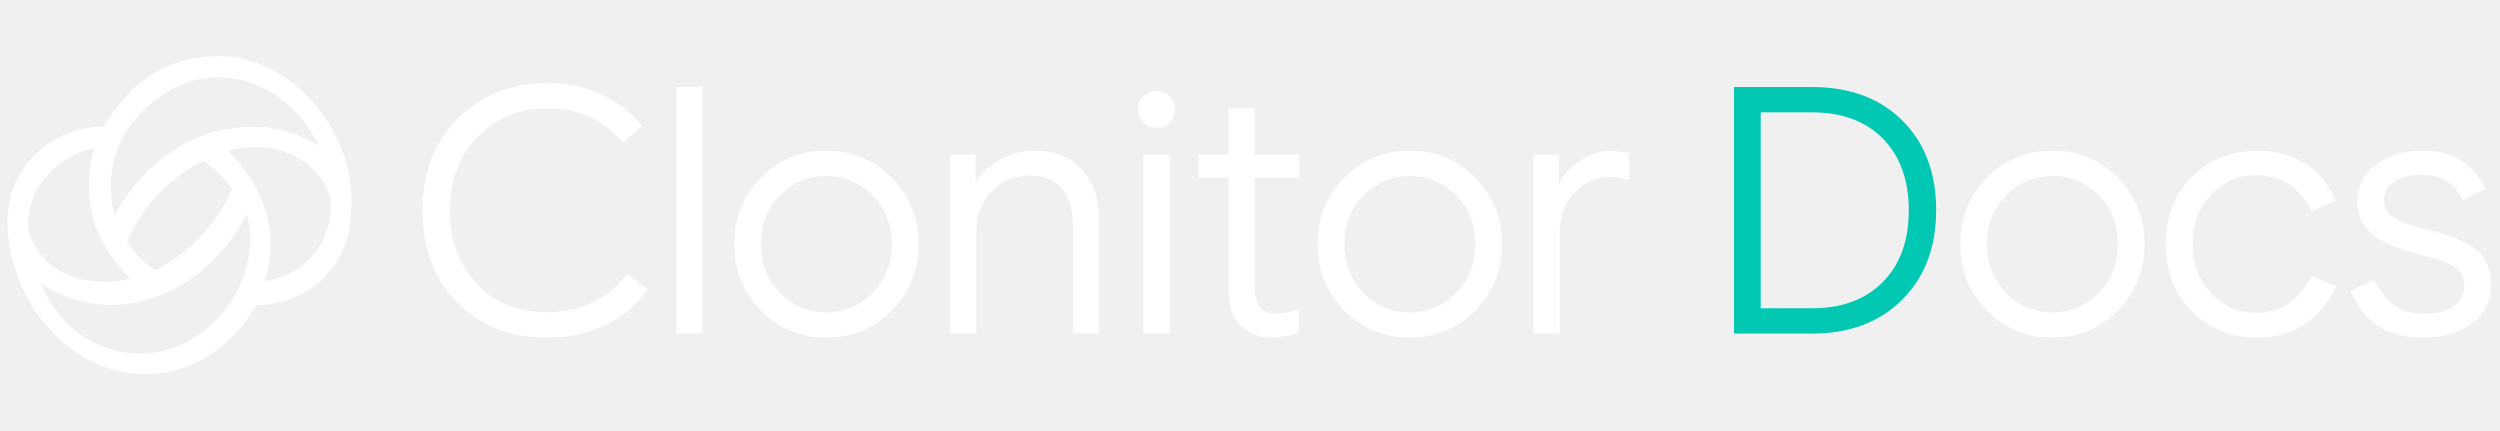
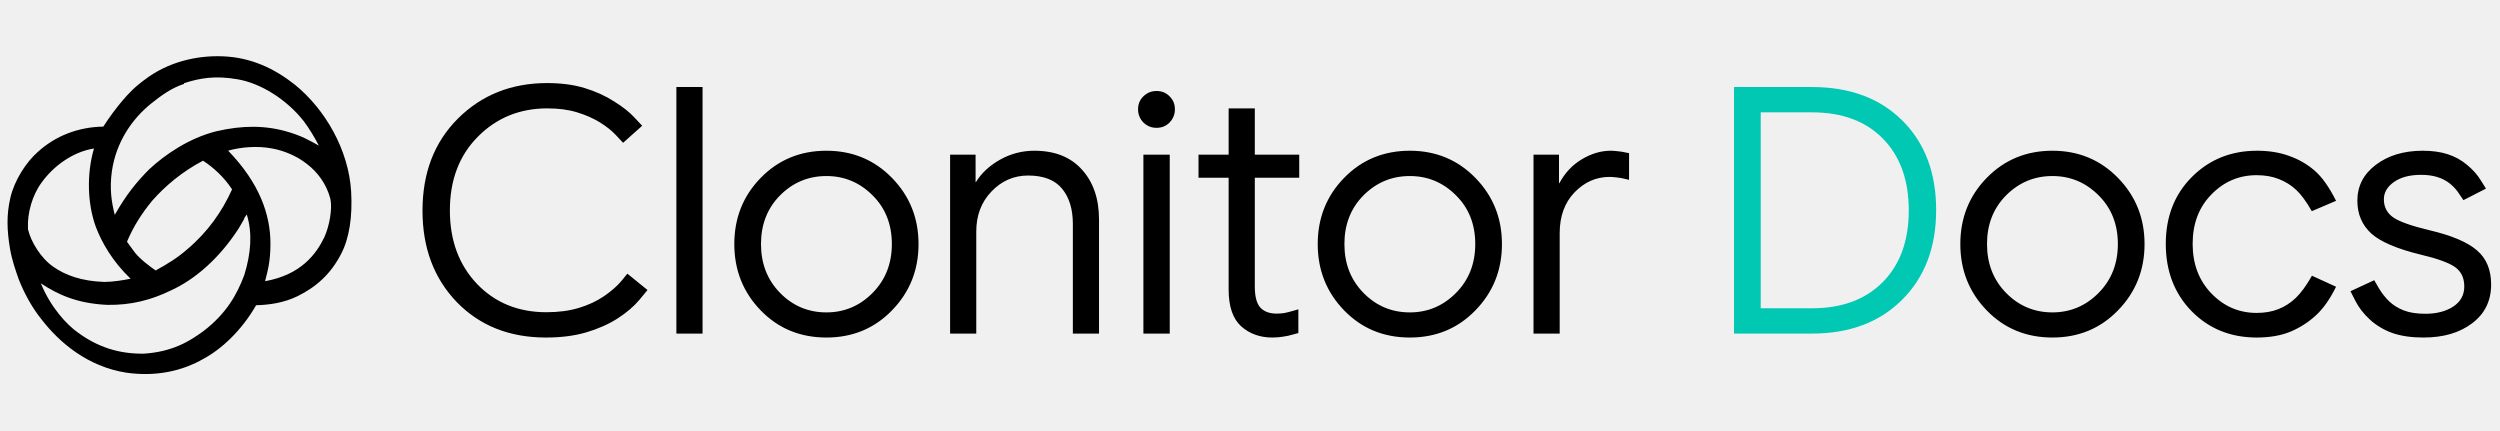
<svg xmlns="http://www.w3.org/2000/svg" width="697" height="120" viewBox="0 0 697 120" fill="none">
-   <path d="M97.9 53.4C97.2 41.8 90.7 30.5 82.2 23.6C76.5 19.1 70 16 62.1 15.7C54.6 15.4 46.7 17.4 40.5 22.1C37.6 24.2 35.9 26 34.1 28.1C32.5 30 30.6 32.5 28.8 35.3C21.8 35.4 15.4 37.9 10.5 42.4C7.3 45.2 4 50.3 2.9 55.1C1.8 59.8 1.9 64.1 2.8 69.4C3.4 72.8 4.4 75.5 5.2 77.8C6.7 81.7 9 85.9 11.7 89.2C16.6 95.5 24.4 102.2 35.2 103.9C43.6 105.1 50.9 103.4 56.8 100C61.8 97.3 67.4 92.1 71.4 85.1C75.2 85 79.2 84.4 82.9 82.6C88.2 80 92.2 76.4 95.1 70.8C97.4 66.4 98.3 60.4 97.9 53.4ZM51.3 23.2C55.6 21.8 59.9 21 66.2 22.1C72.7 23.2 79.9 27.7 84.7 33.8C86.1 35.7 87.5 37.9 88.9 40.6C86.2 39.1 84.1 37.9 80.4 36.8C74.1 34.9 67.6 34.9 60.3 36.6C52.7 38.5 46 43.1 41.6 47.2C38.1 50.7 35.1 54.4 32 59.9C31.1 56.4 30.5 52.6 31.2 47.7C32.4 39.5 36.9 33.1 42.1 28.9C45.1 26.5 47.9 24.5 51.3 23.4V23.2ZM64.7 52.8C61.9 59 57.9 64.7 52.2 69.5C49.6 71.8 46.7 73.6 43.4 75.4C41.9 74.4 39 72.2 37.6 70.4L35.4 67.4C37.2 63.1 39.6 59.4 42.4 56C46 51.9 50.7 47.9 56.6 44.8C59.4 46.6 62.5 49.4 64.7 52.8ZM7.8 63.6C7.6 59.4 9 54.4 11.6 50.9C14.6 46.7 19.9 42.4 26.2 41.4C24.1 48.6 24.4 56.9 26.7 63.2C28.4 67.7 31.4 72.9 36.4 77.7C34.6 78.1 31.4 78.6 29.1 78.6C22.7 78.4 18.2 76.7 14.9 74.4C11.4 72 8.6 67.4 7.8 63.9V63.6ZM56.6 92.4C52.9 95.1 48.1 98.1 40.1 98.6C32.9 98.7 27 96.6 21.7 92.7C18.7 90.6 14.1 85.7 11.4 79C16.1 82.1 21.4 84.6 29.9 85C36.7 85.1 42.2 83.6 47.6 81C54.4 77.9 61.2 72 66.6 63.6L68.1 61V60.9V60.8L68.8 59.8C70.4 64.9 70 70.6 68.1 76.7C66.1 82 63.2 87.4 56.6 92.4ZM73.9 78.4C74.6 75.6 75.4 73.1 75.4 67.9C75.4 59.9 72.4 51.1 63.6 42C67.2 41 71.7 40.6 75.9 41.4C82.4 42.6 89.9 47.1 92.1 55.4C92.7 58.1 91.9 62.9 90.4 66.2C88.1 70.9 83.9 76.6 73.9 78.4Z" fill="white" />
-   <path d="M152.208 94.104C142.032 94.104 133.744 90.808 127.344 84.216C120.976 77.592 117.792 69.096 117.792 58.728C117.792 48.168 121.088 39.608 127.68 33.048C134.304 26.456 142.592 23.16 152.544 23.16C156.48 23.16 159.968 23.624 163.008 24.552C166.048 25.48 168.768 26.712 171.168 28.248C173.6 29.752 175.52 31.272 176.928 32.808C178.336 34.312 179.04 35.064 179.04 35.064L173.712 39.816C173.712 39.816 173.088 39.144 171.84 37.8C170.592 36.456 169.056 35.224 167.232 34.104C165.408 32.984 163.296 32.056 160.896 31.32C158.528 30.584 155.76 30.216 152.592 30.216C144.912 30.216 138.464 32.84 133.248 38.088C128.032 43.336 125.424 50.2 125.424 58.68C125.424 67 127.936 73.816 132.96 79.128C138.016 84.408 144.48 87.048 152.352 87.048C155.712 87.048 158.72 86.648 161.376 85.848C164.032 85.048 166.368 83.96 168.384 82.584C170.432 81.176 172.032 79.784 173.184 78.408C174.336 77 174.912 76.296 174.912 76.296L180.528 80.856C180.528 80.856 179.76 81.784 178.224 83.64C176.688 85.464 174.656 87.192 172.128 88.824C169.6 90.424 166.704 91.704 163.44 92.664C160.176 93.624 156.432 94.104 152.208 94.104ZM188.575 93V24.264H195.871V93H188.575ZM230.406 94.104C223.078 94.104 216.966 91.576 212.07 86.52C207.174 81.464 204.726 75.304 204.726 68.04C204.726 60.776 207.174 54.632 212.07 49.608C216.998 44.552 223.11 42.024 230.406 42.024C237.67 42.024 243.766 44.552 248.694 49.608C253.622 54.664 256.086 60.808 256.086 68.04C256.086 75.304 253.622 81.464 248.694 86.52C243.798 91.576 237.702 94.104 230.406 94.104ZM230.406 87.096C235.398 87.096 239.686 85.288 243.27 81.672C246.854 78.056 248.646 73.512 248.646 68.04C248.646 62.536 246.854 58.008 243.27 54.456C239.686 50.872 235.398 49.08 230.406 49.08C225.382 49.08 221.078 50.872 217.494 54.456C213.942 58.04 212.166 62.568 212.166 68.04C212.166 73.512 213.942 78.056 217.494 81.672C221.046 85.288 225.35 87.096 230.406 87.096ZM264.887 93V43.128H271.991V51.72L270.887 50.76H272.087C273.623 48.264 275.863 46.184 278.807 44.52C281.783 42.856 284.967 42.024 288.359 42.024C294.087 42.024 298.519 43.784 301.655 47.304C304.823 50.792 306.407 55.432 306.407 61.224V93H299.111V62.424C299.111 58.296 298.103 55.016 296.087 52.584C294.071 50.152 290.919 48.936 286.631 48.936C282.663 48.936 279.255 50.424 276.407 53.4C273.591 56.344 272.183 60.056 272.183 64.536V93H264.887ZM318.779 93V43.128H326.123V93H318.779ZM322.427 35.64C321.019 35.64 319.803 35.144 318.779 34.152C317.787 33.128 317.291 31.896 317.291 30.456C317.291 29.016 317.787 27.816 318.779 26.856C319.803 25.864 321.019 25.368 322.427 25.368C323.899 25.368 325.115 25.864 326.075 26.856C327.067 27.816 327.563 29.016 327.563 30.456C327.563 31.896 327.067 33.128 326.075 34.152C325.115 35.144 323.899 35.64 322.427 35.64ZM354.737 94.104C351.281 94.104 348.385 93.064 346.049 90.984C343.713 88.872 342.545 85.464 342.545 80.76V30.216H349.841V79.896C349.841 82.648 350.353 84.6 351.377 85.752C352.433 86.872 353.937 87.432 355.889 87.432C356.625 87.432 357.329 87.384 358.001 87.288C358.673 87.16 359.505 86.952 360.497 86.664C361.489 86.376 361.985 86.232 361.985 86.232V92.856C361.985 92.856 361.505 92.984 360.545 93.24C359.617 93.528 358.673 93.736 357.713 93.864C356.785 94.024 355.793 94.104 354.737 94.104ZM334.145 49.56V43.128H362.225V49.56H334.145ZM393.062 94.104C385.734 94.104 379.622 91.576 374.726 86.52C369.83 81.464 367.382 75.304 367.382 68.04C367.382 60.776 369.83 54.632 374.726 49.608C379.654 44.552 385.766 42.024 393.062 42.024C400.326 42.024 406.422 44.552 411.35 49.608C416.278 54.664 418.742 60.808 418.742 68.04C418.742 75.304 416.278 81.464 411.35 86.52C406.454 91.576 400.358 94.104 393.062 94.104ZM393.062 87.096C398.054 87.096 402.342 85.288 405.926 81.672C409.51 78.056 411.302 73.512 411.302 68.04C411.302 62.536 409.51 58.008 405.926 54.456C402.342 50.872 398.054 49.08 393.062 49.08C388.038 49.08 383.734 50.872 380.15 54.456C376.598 58.04 374.822 62.568 374.822 68.04C374.822 73.512 376.598 78.056 380.15 81.672C383.702 85.288 388.006 87.096 393.062 87.096ZM427.544 93V43.128H434.648V51.672L434.023 51.096H434.744C436.28 48.216 438.36 45.992 440.984 44.424C443.64 42.824 446.344 42.024 449.096 42.024C449.64 42.024 450.296 42.072 451.064 42.168C451.832 42.232 452.536 42.344 453.176 42.504C453.848 42.632 454.184 42.696 454.184 42.696V50.136C454.184 50.136 453.832 50.056 453.128 49.896C452.424 49.704 451.624 49.56 450.728 49.464C449.864 49.368 449.208 49.32 448.76 49.32C445.016 49.32 441.752 50.76 438.968 53.64C436.216 56.52 434.84 60.312 434.84 65.016V93H427.544ZM572.219 94.104C564.891 94.104 558.779 91.576 553.883 86.52C548.987 81.464 546.539 75.304 546.539 68.04C546.539 60.776 548.987 54.632 553.883 49.608C558.811 44.552 564.923 42.024 572.219 42.024C579.483 42.024 585.579 44.552 590.507 49.608C595.435 54.664 597.899 60.808 597.899 68.04C597.899 75.304 595.435 81.464 590.507 86.52C585.611 91.576 579.515 94.104 572.219 94.104ZM572.219 87.096C577.211 87.096 581.499 85.288 585.083 81.672C588.667 78.056 590.459 73.512 590.459 68.04C590.459 62.536 588.667 58.008 585.083 54.456C581.499 50.872 577.211 49.08 572.219 49.08C567.195 49.08 562.891 50.872 559.307 54.456C555.755 58.04 553.979 62.568 553.979 68.04C553.979 73.512 555.755 78.056 559.307 81.672C562.859 85.288 567.163 87.096 572.219 87.096ZM629.164 94.104C621.9 94.104 615.852 91.656 611.02 86.76C606.22 81.832 603.82 75.576 603.82 67.992C603.82 60.408 606.252 54.184 611.116 49.32C615.98 44.456 622.028 42.024 629.26 42.024C632.588 42.024 635.564 42.504 638.188 43.464C640.844 44.392 643.212 45.752 645.292 47.544C647.372 49.336 649.372 52.152 651.292 55.992L644.524 58.872C643.02 56.216 641.58 54.248 640.204 52.968C638.86 51.688 637.26 50.68 635.404 49.944C633.58 49.208 631.5 48.84 629.164 48.84C624.236 48.84 620.028 50.632 616.54 54.216C613.052 57.768 611.308 62.36 611.308 67.992C611.308 73.592 613.052 78.2 616.54 81.816C620.028 85.432 624.236 87.24 629.164 87.24C631.436 87.24 633.452 86.888 635.212 86.184C637.004 85.48 638.62 84.44 640.06 83.064C641.532 81.656 643.036 79.592 644.572 76.872L651.292 79.944C649.596 83.4 647.708 86.072 645.628 87.96C643.58 89.848 641.228 91.352 638.572 92.472C635.916 93.56 632.78 94.104 629.164 94.104ZM675.664 94.104C672.336 94.104 669.456 93.688 667.024 92.856C664.624 91.992 662.528 90.744 660.736 89.112C658.976 87.48 657.632 85.752 656.704 83.928C655.776 82.104 655.312 81.192 655.312 81.192L661.936 78.12C661.936 78.12 662.352 78.84 663.184 80.28C664.016 81.688 664.992 82.936 666.112 84.024C667.264 85.112 668.64 85.96 670.24 86.568C671.84 87.176 673.824 87.48 676.192 87.48C679.328 87.48 681.92 86.808 683.968 85.464C686.016 84.12 687.04 82.248 687.04 79.848C687.04 77.512 686.208 75.736 684.544 74.52C682.88 73.304 679.696 72.136 674.992 71.016C668.272 69.384 663.632 67.4 661.072 65.064C658.512 62.696 657.232 59.656 657.232 55.944C657.232 51.88 658.944 48.552 662.368 45.96C665.824 43.336 670.192 42.024 675.472 42.024C678.096 42.024 680.4 42.344 682.384 42.984C684.4 43.624 686.208 44.616 687.808 45.96C689.408 47.272 690.688 48.712 691.648 50.28C692.608 51.816 693.088 52.584 693.088 52.584L686.8 55.8C686.8 55.8 686.432 55.256 685.696 54.168C684.992 53.048 684.128 52.072 683.104 51.24C682.08 50.408 680.896 49.784 679.552 49.368C678.24 48.952 676.72 48.744 674.992 48.744C671.824 48.744 669.296 49.416 667.408 50.76C665.552 52.072 664.624 53.672 664.624 55.56C664.624 57.768 665.536 59.48 667.36 60.696C669.184 61.88 672.528 63.048 677.392 64.2C683.6 65.672 688 67.544 690.592 69.816C693.216 72.056 694.528 75.224 694.528 79.32C694.528 83.864 692.768 87.464 689.248 90.12C685.76 92.776 681.232 94.104 675.664 94.104Z" fill="white" />
+   <path d="M97.9 53.4C97.2 41.8 90.7 30.5 82.2 23.6C76.5 19.1 70 16 62.1 15.7C54.6 15.4 46.7 17.4 40.5 22.1C37.6 24.2 35.9 26 34.1 28.1C32.5 30 30.6 32.5 28.8 35.3C21.8 35.4 15.4 37.9 10.5 42.4C7.3 45.2 4 50.3 2.9 55.1C1.8 59.8 1.9 64.1 2.8 69.4C3.4 72.8 4.4 75.5 5.2 77.8C6.7 81.7 9 85.9 11.7 89.2C16.6 95.5 24.4 102.2 35.2 103.9C43.6 105.1 50.9 103.4 56.8 100C61.8 97.3 67.4 92.1 71.4 85.1C75.2 85 79.2 84.4 82.9 82.6C88.2 80 92.2 76.4 95.1 70.8C97.4 66.4 98.3 60.4 97.9 53.4ZM51.3 23.2C55.6 21.8 59.9 21 66.2 22.1C72.7 23.2 79.9 27.7 84.7 33.8C86.1 35.7 87.5 37.9 88.9 40.6C86.2 39.1 84.1 37.9 80.4 36.8C74.1 34.9 67.6 34.9 60.3 36.6C52.7 38.5 46 43.1 41.6 47.2C38.1 50.7 35.1 54.4 32 59.9C31.1 56.4 30.5 52.6 31.2 47.7C32.4 39.5 36.9 33.1 42.1 28.9C45.1 26.5 47.9 24.5 51.3 23.4V23.2ZM64.7 52.8C61.9 59 57.9 64.7 52.2 69.5C49.6 71.8 46.7 73.6 43.4 75.4C41.9 74.4 39 72.2 37.6 70.4L35.4 67.4C37.2 63.1 39.6 59.4 42.4 56C46 51.9 50.7 47.9 56.6 44.8C59.4 46.6 62.5 49.4 64.7 52.8ZM7.8 63.6C7.6 59.4 9 54.4 11.6 50.9C14.6 46.7 19.9 42.4 26.2 41.4C24.1 48.6 24.4 56.9 26.7 63.2C28.4 67.7 31.4 72.9 36.4 77.7C34.6 78.1 31.4 78.6 29.1 78.6C22.7 78.4 18.2 76.7 14.9 74.4C11.4 72 8.6 67.4 7.8 63.9V63.6ZM56.6 92.4C52.9 95.1 48.1 98.1 40.1 98.6C32.9 98.7 27 96.6 21.7 92.7C18.7 90.6 14.1 85.7 11.4 79C16.1 82.1 21.4 84.6 29.9 85C36.7 85.1 42.2 83.6 47.6 81C54.4 77.9 61.2 72 66.6 63.6L68.1 61V60.9V60.8L68.8 59.8C70.4 64.9 70 70.6 68.1 76.7C66.1 82 63.2 87.4 56.6 92.4ZM73.9 78.4C74.6 75.6 75.4 73.1 75.4 67.9C75.4 59.9 72.4 51.1 63.6 42C67.2 41 71.7 40.6 75.9 41.4C82.4 42.6 89.9 47.1 92.1 55.4C92.7 58.1 91.9 62.9 90.4 66.2C88.1 70.9 83.9 76.6 73.9 78.4Z" fill="black" />
+   <path d="M152.208 94.104C142.032 94.104 133.744 90.808 127.344 84.216C120.976 77.592 117.792 69.096 117.792 58.728C117.792 48.168 121.088 39.608 127.68 33.048C134.304 26.456 142.592 23.16 152.544 23.16C156.48 23.16 159.968 23.624 163.008 24.552C166.048 25.48 168.768 26.712 171.168 28.248C173.6 29.752 175.52 31.272 176.928 32.808C178.336 34.312 179.04 35.064 179.04 35.064L173.712 39.816C173.712 39.816 173.088 39.144 171.84 37.8C170.592 36.456 169.056 35.224 167.232 34.104C165.408 32.984 163.296 32.056 160.896 31.32C158.528 30.584 155.76 30.216 152.592 30.216C144.912 30.216 138.464 32.84 133.248 38.088C128.032 43.336 125.424 50.2 125.424 58.68C125.424 67 127.936 73.816 132.96 79.128C138.016 84.408 144.48 87.048 152.352 87.048C155.712 87.048 158.72 86.648 161.376 85.848C164.032 85.048 166.368 83.96 168.384 82.584C170.432 81.176 172.032 79.784 173.184 78.408C174.336 77 174.912 76.296 174.912 76.296L180.528 80.856C180.528 80.856 179.76 81.784 178.224 83.64C176.688 85.464 174.656 87.192 172.128 88.824C169.6 90.424 166.704 91.704 163.44 92.664C160.176 93.624 156.432 94.104 152.208 94.104ZM188.575 93V24.264H195.871V93H188.575ZM230.406 94.104C223.078 94.104 216.966 91.576 212.07 86.52C207.174 81.464 204.726 75.304 204.726 68.04C204.726 60.776 207.174 54.632 212.07 49.608C216.998 44.552 223.11 42.024 230.406 42.024C237.67 42.024 243.766 44.552 248.694 49.608C253.622 54.664 256.086 60.808 256.086 68.04C256.086 75.304 253.622 81.464 248.694 86.52C243.798 91.576 237.702 94.104 230.406 94.104ZM230.406 87.096C235.398 87.096 239.686 85.288 243.27 81.672C246.854 78.056 248.646 73.512 248.646 68.04C248.646 62.536 246.854 58.008 243.27 54.456C239.686 50.872 235.398 49.08 230.406 49.08C225.382 49.08 221.078 50.872 217.494 54.456C213.942 58.04 212.166 62.568 212.166 68.04C212.166 73.512 213.942 78.056 217.494 81.672C221.046 85.288 225.35 87.096 230.406 87.096ZM264.887 93V43.128H271.991V51.72L270.887 50.76H272.087C273.623 48.264 275.863 46.184 278.807 44.52C281.783 42.856 284.967 42.024 288.359 42.024C294.087 42.024 298.519 43.784 301.655 47.304C304.823 50.792 306.407 55.432 306.407 61.224V93H299.111V62.424C299.111 58.296 298.103 55.016 296.087 52.584C294.071 50.152 290.919 48.936 286.631 48.936C282.663 48.936 279.255 50.424 276.407 53.4C273.591 56.344 272.183 60.056 272.183 64.536V93H264.887ZM318.779 93V43.128H326.123V93H318.779ZM322.427 35.64C321.019 35.64 319.803 35.144 318.779 34.152C317.787 33.128 317.291 31.896 317.291 30.456C317.291 29.016 317.787 27.816 318.779 26.856C319.803 25.864 321.019 25.368 322.427 25.368C323.899 25.368 325.115 25.864 326.075 26.856C327.067 27.816 327.563 29.016 327.563 30.456C327.563 31.896 327.067 33.128 326.075 34.152C325.115 35.144 323.899 35.64 322.427 35.64ZM354.737 94.104C351.281 94.104 348.385 93.064 346.049 90.984C343.713 88.872 342.545 85.464 342.545 80.76V30.216H349.841V79.896C349.841 82.648 350.353 84.6 351.377 85.752C352.433 86.872 353.937 87.432 355.889 87.432C356.625 87.432 357.329 87.384 358.001 87.288C358.673 87.16 359.505 86.952 360.497 86.664C361.489 86.376 361.985 86.232 361.985 86.232V92.856C361.985 92.856 361.505 92.984 360.545 93.24C359.617 93.528 358.673 93.736 357.713 93.864C356.785 94.024 355.793 94.104 354.737 94.104ZM334.145 49.56V43.128H362.225V49.56H334.145ZM393.062 94.104C385.734 94.104 379.622 91.576 374.726 86.52C369.83 81.464 367.382 75.304 367.382 68.04C367.382 60.776 369.83 54.632 374.726 49.608C379.654 44.552 385.766 42.024 393.062 42.024C400.326 42.024 406.422 44.552 411.35 49.608C416.278 54.664 418.742 60.808 418.742 68.04C418.742 75.304 416.278 81.464 411.35 86.52C406.454 91.576 400.358 94.104 393.062 94.104ZM393.062 87.096C398.054 87.096 402.342 85.288 405.926 81.672C409.51 78.056 411.302 73.512 411.302 68.04C411.302 62.536 409.51 58.008 405.926 54.456C402.342 50.872 398.054 49.08 393.062 49.08C388.038 49.08 383.734 50.872 380.15 54.456C376.598 58.04 374.822 62.568 374.822 68.04C374.822 73.512 376.598 78.056 380.15 81.672C383.702 85.288 388.006 87.096 393.062 87.096ZM427.544 93V43.128H434.648V51.672L434.023 51.096H434.744C436.28 48.216 438.36 45.992 440.984 44.424C443.64 42.824 446.344 42.024 449.096 42.024C449.64 42.024 450.296 42.072 451.064 42.168C451.832 42.232 452.536 42.344 453.176 42.504C453.848 42.632 454.184 42.696 454.184 42.696V50.136C454.184 50.136 453.832 50.056 453.128 49.896C452.424 49.704 451.624 49.56 450.728 49.464C449.864 49.368 449.208 49.32 448.76 49.32C445.016 49.32 441.752 50.76 438.968 53.64C436.216 56.52 434.84 60.312 434.84 65.016V93H427.544ZM572.219 94.104C564.891 94.104 558.779 91.576 553.883 86.52C548.987 81.464 546.539 75.304 546.539 68.04C546.539 60.776 548.987 54.632 553.883 49.608C558.811 44.552 564.923 42.024 572.219 42.024C579.483 42.024 585.579 44.552 590.507 49.608C595.435 54.664 597.899 60.808 597.899 68.04C597.899 75.304 595.435 81.464 590.507 86.52C585.611 91.576 579.515 94.104 572.219 94.104ZM572.219 87.096C577.211 87.096 581.499 85.288 585.083 81.672C588.667 78.056 590.459 73.512 590.459 68.04C590.459 62.536 588.667 58.008 585.083 54.456C581.499 50.872 577.211 49.08 572.219 49.08C567.195 49.08 562.891 50.872 559.307 54.456C555.755 58.04 553.979 62.568 553.979 68.04C553.979 73.512 555.755 78.056 559.307 81.672C562.859 85.288 567.163 87.096 572.219 87.096ZM629.164 94.104C621.9 94.104 615.852 91.656 611.02 86.76C606.22 81.832 603.82 75.576 603.82 67.992C603.82 60.408 606.252 54.184 611.116 49.32C615.98 44.456 622.028 42.024 629.26 42.024C632.588 42.024 635.564 42.504 638.188 43.464C640.844 44.392 643.212 45.752 645.292 47.544C647.372 49.336 649.372 52.152 651.292 55.992L644.524 58.872C643.02 56.216 641.58 54.248 640.204 52.968C638.86 51.688 637.26 50.68 635.404 49.944C633.58 49.208 631.5 48.84 629.164 48.84C624.236 48.84 620.028 50.632 616.54 54.216C613.052 57.768 611.308 62.36 611.308 67.992C611.308 73.592 613.052 78.2 616.54 81.816C620.028 85.432 624.236 87.24 629.164 87.24C631.436 87.24 633.452 86.888 635.212 86.184C637.004 85.48 638.62 84.44 640.06 83.064C641.532 81.656 643.036 79.592 644.572 76.872L651.292 79.944C649.596 83.4 647.708 86.072 645.628 87.96C643.58 89.848 641.228 91.352 638.572 92.472C635.916 93.56 632.78 94.104 629.164 94.104ZM675.664 94.104C672.336 94.104 669.456 93.688 667.024 92.856C664.624 91.992 662.528 90.744 660.736 89.112C658.976 87.48 657.632 85.752 656.704 83.928C655.776 82.104 655.312 81.192 655.312 81.192L661.936 78.12C661.936 78.12 662.352 78.84 663.184 80.28C664.016 81.688 664.992 82.936 666.112 84.024C667.264 85.112 668.64 85.96 670.24 86.568C671.84 87.176 673.824 87.48 676.192 87.48C679.328 87.48 681.92 86.808 683.968 85.464C686.016 84.12 687.04 82.248 687.04 79.848C687.04 77.512 686.208 75.736 684.544 74.52C682.88 73.304 679.696 72.136 674.992 71.016C668.272 69.384 663.632 67.4 661.072 65.064C658.512 62.696 657.232 59.656 657.232 55.944C657.232 51.88 658.944 48.552 662.368 45.96C665.824 43.336 670.192 42.024 675.472 42.024C678.096 42.024 680.4 42.344 682.384 42.984C684.4 43.624 686.208 44.616 687.808 45.96C689.408 47.272 690.688 48.712 691.648 50.28C692.608 51.816 693.088 52.584 693.088 52.584L686.8 55.8C686.8 55.8 686.432 55.256 685.696 54.168C684.992 53.048 684.128 52.072 683.104 51.24C682.08 50.408 680.896 49.784 679.552 49.368C678.24 48.952 676.72 48.744 674.992 48.744C671.824 48.744 669.296 49.416 667.408 50.76C665.552 52.072 664.624 53.672 664.624 55.56C664.624 57.768 665.536 59.48 667.36 60.696C669.184 61.88 672.528 63.048 677.392 64.2C683.6 65.672 688 67.544 690.592 69.816C693.216 72.056 694.528 75.224 694.528 79.32C694.528 83.864 692.768 87.464 689.248 90.12C685.76 92.776 681.232 94.104 675.664 94.104Z" fill="black" />
  <path d="M483.446 93V24.264H505.19C515.718 24.264 524.118 27.384 530.39 33.624C536.662 39.864 539.798 48.184 539.798 58.584C539.798 68.92 536.646 77.24 530.342 83.544C524.038 89.848 515.654 93 505.19 93H483.446ZM490.886 85.944H505.19C513.51 85.944 520.086 83.512 524.917 78.648C529.75 73.752 532.166 67.096 532.166 58.68C532.166 50.232 529.766 43.56 524.966 38.664C520.166 33.768 513.574 31.32 505.19 31.32H490.886V85.944Z" fill="#00C8B3" />
</svg>
